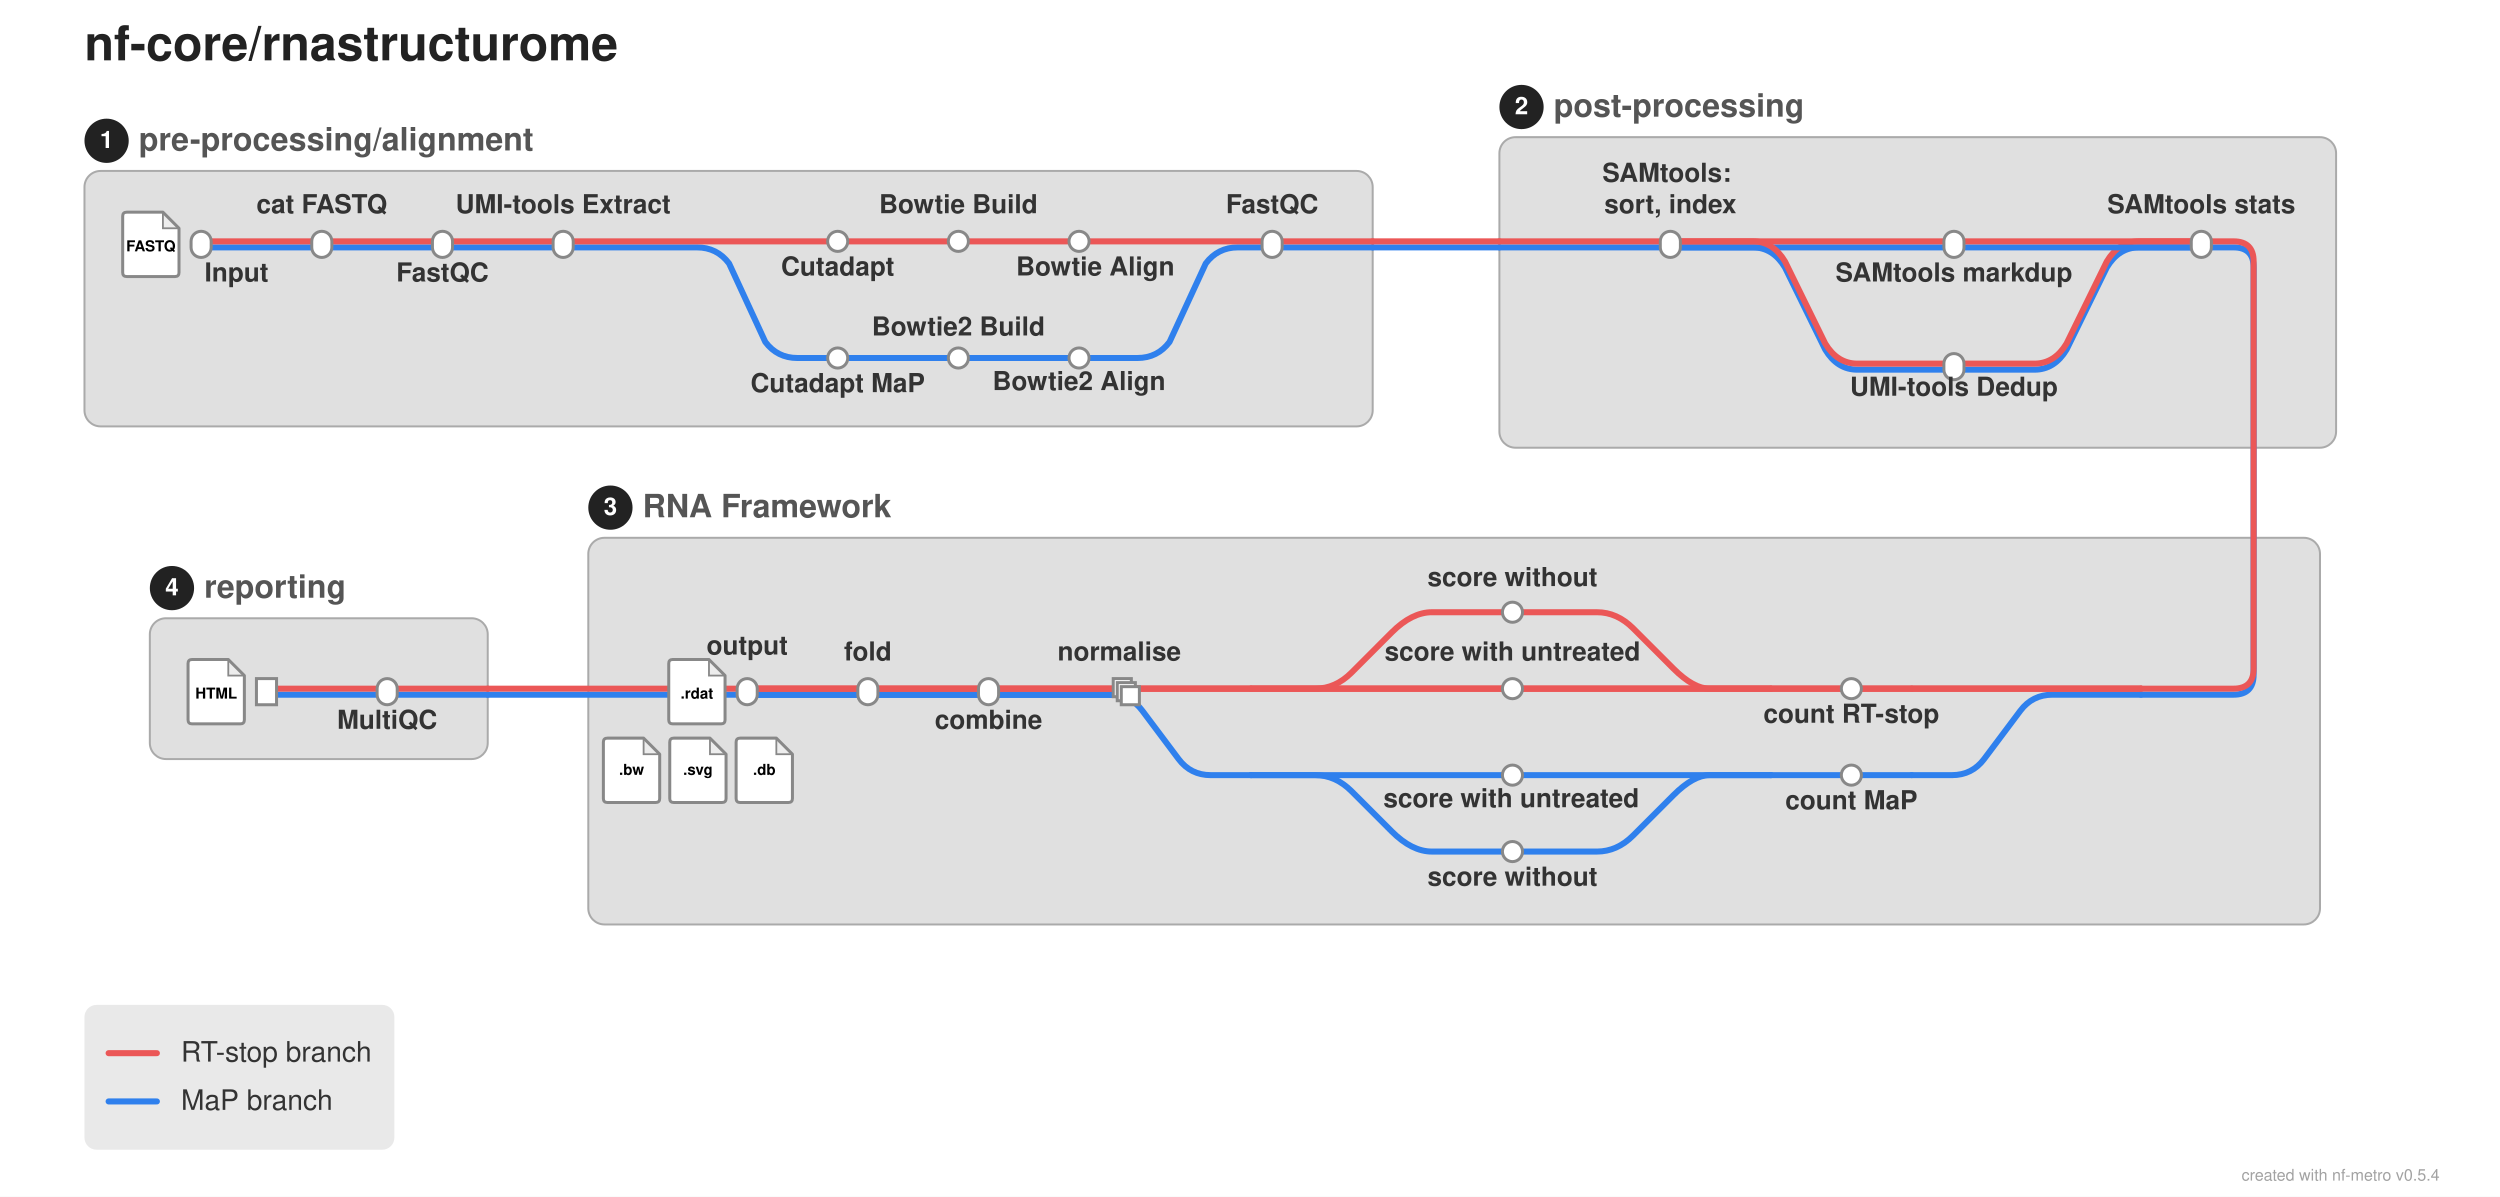
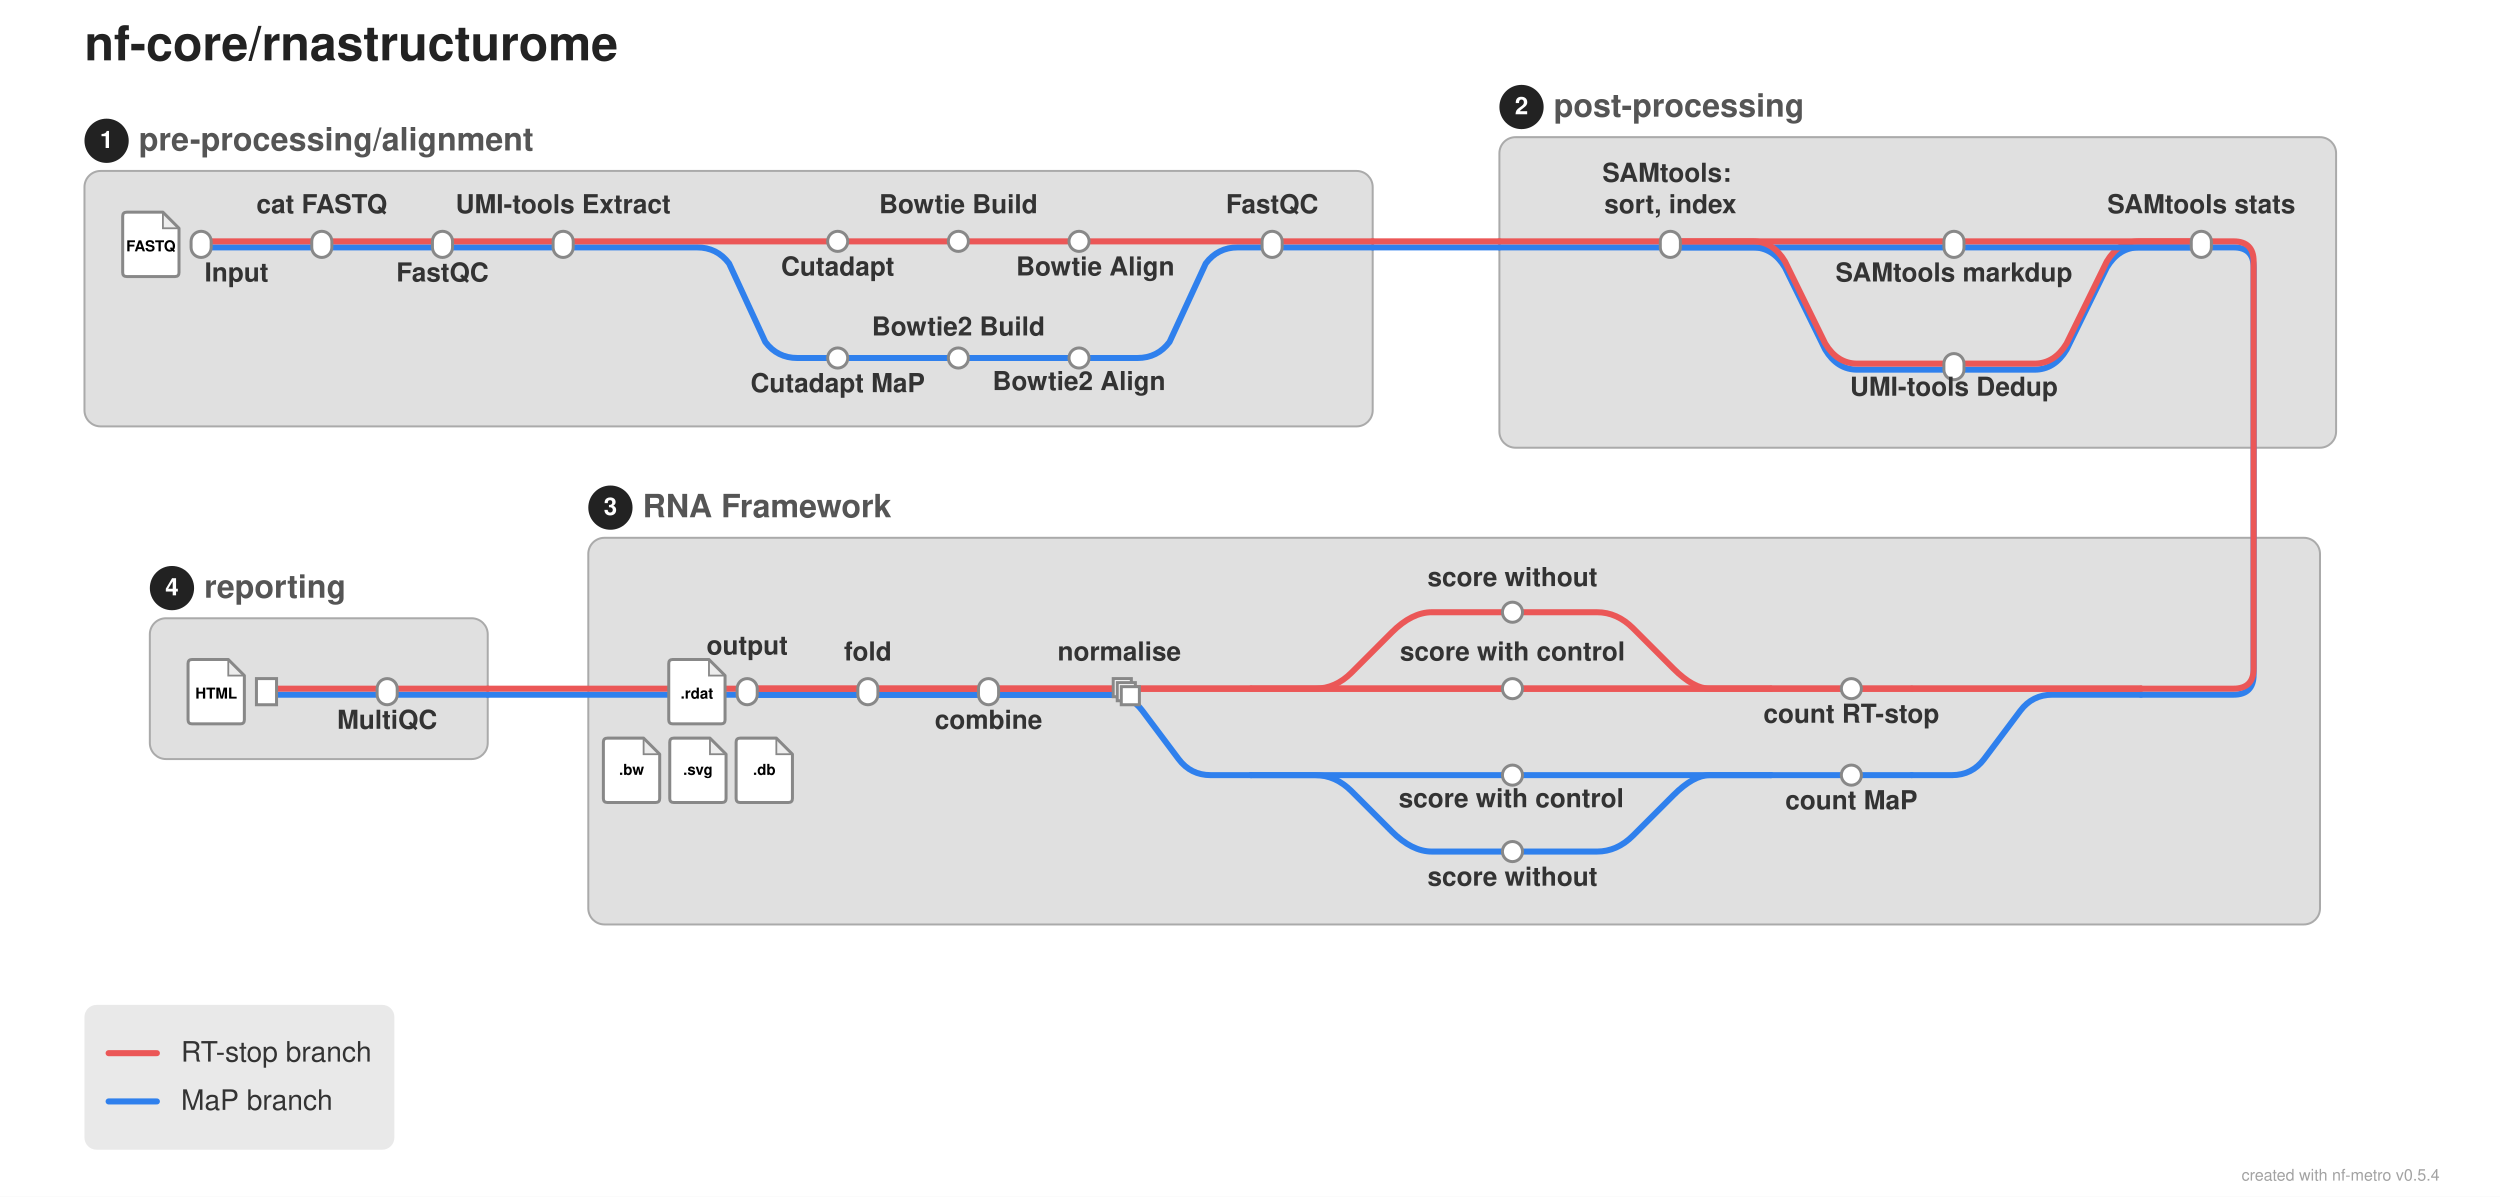
<svg xmlns="http://www.w3.org/2000/svg" width="1243" height="595" viewBox="420 0 1243 595">
  <defs>
</defs>
  <rect x="0" y="0" width="1663" height="595" fill="#ffffff" />
  <text x="462.0" y="30.0" font-size="24.0" fill="#222222" font-family="'Helvetica Neue', Helvetica, Arial, sans-serif" font-weight="bold" class="nf-metro-title">nf-core/rnastructurome</text>
  <rect x="462.0" y="85.0" width="640.5" height="127.0" rx="8" ry="8" fill="#e0e0e0" stroke="#aaaaaa" stroke-width="1.0" />
  <circle cx="473.0" cy="70.0" r="11" fill="#222222" class="nf-metro-section-num-circle" />
  <text x="473.0" y="70.0" font-size="12" fill="#ffffff" font-family="'Helvetica Neue', Helvetica, Arial, sans-serif" font-weight="bold" text-anchor="middle" dy="0.3em">1</text>
  <text x="489.0" y="70.0" font-size="16.0" fill="#555555" font-family="'Helvetica Neue', Helvetica, Arial, sans-serif" font-weight="bold" dy="0.3em" class="nf-metro-section-label">pre-processing/alignment</text>
  <rect x="1165.5" y="68.2" width="416.0" height="154.4" rx="8" ry="8" fill="#e0e0e0" stroke="#aaaaaa" stroke-width="1.0" />
  <circle cx="1176.5" cy="53.2" r="11" fill="#222222" class="nf-metro-section-num-circle" />
  <text x="1176.5" y="53.2" font-size="12" fill="#ffffff" font-family="'Helvetica Neue', Helvetica, Arial, sans-serif" font-weight="bold" text-anchor="middle" dy="0.3em">2</text>
  <text x="1192.5" y="53.2" font-size="16.0" fill="#555555" font-family="'Helvetica Neue', Helvetica, Arial, sans-serif" font-weight="bold" dy="0.3em" class="nf-metro-section-label">post-processing</text>
  <rect x="712.5" y="267.4" width="861.0" height="192.233" rx="8" ry="8" fill="#e0e0e0" stroke="#aaaaaa" stroke-width="1.0" />
  <circle cx="723.5" cy="252.4" r="11" fill="#222222" class="nf-metro-section-num-circle" />
  <text x="723.5" y="252.4" font-size="12" fill="#ffffff" font-family="'Helvetica Neue', Helvetica, Arial, sans-serif" font-weight="bold" text-anchor="middle" dy="0.3em">3</text>
  <text x="739.5" y="252.4" font-size="16.0" fill="#555555" font-family="'Helvetica Neue', Helvetica, Arial, sans-serif" font-weight="bold" dy="0.3em" class="nf-metro-section-label">RNA Framework</text>
  <rect x="494.5" y="307.4" width="168.0" height="70.0" rx="8" ry="8" fill="#e0e0e0" stroke="#aaaaaa" stroke-width="1.0" />
  <circle cx="505.5" cy="292.4" r="11" fill="#222222" class="nf-metro-section-num-circle" />
  <text x="505.5" y="292.4" font-size="12" fill="#ffffff" font-family="'Helvetica Neue', Helvetica, Arial, sans-serif" font-weight="bold" text-anchor="middle" dy="0.3em">4</text>
  <text x="521.5" y="292.4" font-size="16.0" fill="#555555" font-family="'Helvetica Neue', Helvetica, Arial, sans-serif" font-weight="bold" dy="0.3em" class="nf-metro-section-label">reporting</text>
  <path d="M1172.0,423.4 L1132.0,423.4 Q1122.0,423.4,1112.0,413.4 L1092.0,393.4 Q1084.0,385.4,1074.0,385.4 L1042.0,385.4" stroke="#2f80ed" stroke-width="3.0" fill="none" stroke-linecap="round" stroke-linejoin="round" />
  <path d="M1172.0,304.4 L1132.0,304.4 Q1122.0,304.4,1112.0,314.4 L1092.0,334.4 Q1084.0,342.4,1074.0,342.4 L1042.0,342.4" stroke="#eb5757" stroke-width="3.0" fill="none" stroke-linecap="round" stroke-linejoin="round" />
  <path d="M1300.5,385.4 L1270.0,385.4 Q1262.0,385.4,1252.0,395.4 L1232.0,415.4 Q1224.0,423.4,1214.0,423.4 L1172.0,423.4" stroke="#2f80ed" stroke-width="3.0" fill="none" stroke-linecap="round" stroke-linejoin="round" />
  <path d="M1300.5,385.4 L1172.0,385.4" stroke="#2f80ed" stroke-width="3.0" stroke-linecap="round" />
  <path d="M1172.0,385.4 L1042.0,385.4" stroke="#2f80ed" stroke-width="3.0" stroke-linecap="round" />
  <path d="M1042.0,385.4 L1022.0,385.4 Q1012.0,385.4,1006.0,377.4 L988.0,353.4 Q982.0,345.4,972.0,345.4 L976.5,345.4" stroke="#2f80ed" stroke-width="3.0" fill="none" stroke-linecap="round" stroke-linejoin="round" />
  <path d="M1484.5,345.4 L1440.5,345.4 Q1430.5,345.4,1424.5,353.4 L1406.5,377.4 Q1400.5,385.4,1390.5,385.4 L1370.5,385.4" stroke="#2f80ed" stroke-width="3.0" fill="none" stroke-linecap="round" stroke-linejoin="round" />
  <path d="M1370.5,385.4 L1300.5,385.4" stroke="#2f80ed" stroke-width="3.0" stroke-linecap="round" />
  <path d="M976.5,345.4 L911.5,345.4" stroke="#2f80ed" stroke-width="3.0" stroke-linecap="round" />
  <path d="M911.5,345.4 L791.5,345.4" stroke="#2f80ed" stroke-width="3.0" stroke-linecap="round" />
  <path d="M612.5,345.4 L552.5,345.4" stroke="#2f80ed" stroke-width="3.0" stroke-linecap="round" />
  <path d="M791.5,345.4 L976.5,345.4" stroke="#2f80ed" stroke-width="3.0" stroke-linecap="round" />
  <path d="M662.5,345.4 L612.5,345.4" stroke="#2f80ed" stroke-width="3.0" stroke-linecap="round" />
  <path d="M976.5,345.4 L662.5,345.4" stroke="#2f80ed" stroke-width="3.0" stroke-linecap="round" />
  <path d="M1484.5,342.4 L1370.5,342.4" stroke="#eb5757" stroke-width="3.0" stroke-linecap="round" />
  <path d="M1370.5,342.4 L1300.5,342.4" stroke="#eb5757" stroke-width="3.0" stroke-linecap="round" />
  <path d="M1300.5,342.4 L1172.0,342.4" stroke="#eb5757" stroke-width="3.0" stroke-linecap="round" />
  <path d="M1300.5,342.4 L1270.0,342.4 Q1262.0,342.4,1252.0,332.4 L1232.0,312.4 Q1224.0,304.4,1214.0,304.4 L1172.0,304.4" stroke="#eb5757" stroke-width="3.0" fill="none" stroke-linecap="round" stroke-linejoin="round" />
  <path d="M1172.0,342.4 L1042.0,342.4" stroke="#eb5757" stroke-width="3.0" stroke-linecap="round" />
  <path d="M1042.0,342.4 L976.5,342.4" stroke="#eb5757" stroke-width="3.0" stroke-linecap="round" />
  <path d="M976.5,342.4 L911.5,342.4" stroke="#eb5757" stroke-width="3.0" stroke-linecap="round" />
  <path d="M911.5,342.4 L851.5,342.4" stroke="#eb5757" stroke-width="3.0" stroke-linecap="round" />
  <path d="M851.5,342.4 L791.5,342.4" stroke="#eb5757" stroke-width="3.0" stroke-linecap="round" />
  <path d="M612.5,342.4 L552.5,342.4" stroke="#eb5757" stroke-width="3.0" stroke-linecap="round" />
  <path d="M791.5,342.4 L1484.5,342.4" stroke="#eb5757" stroke-width="3.0" stroke-linecap="round" />
  <path d="M662.5,342.4 L612.5,342.4" stroke="#eb5757" stroke-width="3.0" stroke-linecap="round" />
  <path d="M1484.5,342.4 L662.5,342.4" stroke="#eb5757" stroke-width="3.0" stroke-linecap="round" />
  <path d="M1391.5,183.8 L1431.5,183.8 Q1441.5,183.8,1447.5,173.8 L1467.5,133.0 Q1473.5,123.0,1483.5,123.0 L1514.5,123.0" stroke="#2f80ed" stroke-width="3.0" fill="none" stroke-linecap="round" stroke-linejoin="round" />
  <path d="M1391.5,180.8 L1431.5,180.8 Q1441.5,180.8,1447.5,170.8 L1467.5,130.0 Q1473.5,120.0,1483.5,120.0 L1514.5,120.0" stroke="#eb5757" stroke-width="3.0" fill="none" stroke-linecap="round" stroke-linejoin="round" />
  <path d="M836.5,178.0 L896.5,178.0" stroke="#2f80ed" stroke-width="3.0" stroke-linecap="round" />
  <path d="M896.5,178.0 L956.5,178.0" stroke="#2f80ed" stroke-width="3.0" stroke-linecap="round" />
  <path d="M956.5,178.0 L985.5,178.0 Q995.5,178.0,1001.5,170.0 L1019.5,131.0 Q1025.5,123.0,1035.5,123.0 L1052.5,123.0" stroke="#2f80ed" stroke-width="3.0" fill="none" stroke-linecap="round" stroke-linejoin="round" />
  <path d="M520.0,123.0 L580.0,123.0" stroke="#2f80ed" stroke-width="3.0" stroke-linecap="round" />
  <path d="M580.0,123.0 L640.0,123.0" stroke="#2f80ed" stroke-width="3.0" stroke-linecap="round" />
  <path d="M640.0,123.0 L700.0,123.0" stroke="#2f80ed" stroke-width="3.0" stroke-linecap="round" />
  <path d="M700.0,123.0 L766.5,123.0 Q776.5,123.0,782.5,131.0 L800.5,170.0 Q806.5,178.0,816.5,178.0 L836.5,178.0" stroke="#2f80ed" stroke-width="3.0" fill="none" stroke-linecap="round" stroke-linejoin="round" />
  <path d="M1250.5,123.0 L1391.5,123.0" stroke="#2f80ed" stroke-width="3.0" stroke-linecap="round" />
  <path d="M1250.5,123.0 L1291.5,123.0 Q1301.5,123.0,1307.5,133.0 L1327.5,173.8 Q1333.5,183.8,1343.5,183.8 L1391.5,183.8" stroke="#2f80ed" stroke-width="3.0" fill="none" stroke-linecap="round" stroke-linejoin="round" />
  <path d="M1391.5,123.0 L1514.5,123.0" stroke="#2f80ed" stroke-width="3.0" stroke-linecap="round" />
  <path d="M1052.5,123.0 L1102.5,123.0" stroke="#2f80ed" stroke-width="3.0" stroke-linecap="round" />
  <path d="M1165.5,123.0 L1250.5,123.0" stroke="#2f80ed" stroke-width="3.0" stroke-linecap="round" />
  <path d="M1514.5,123.0 L1530.5,123.0 Q1540.5,123.0,1540.5,133.0 L1540.5,335.4 Q1540.5,345.4,1530.5,345.4 L1484.5,345.4" stroke="#2f80ed" stroke-width="3.0" fill="none" stroke-linecap="round" stroke-linejoin="round" />
  <path d="M1102.5,123.0 L1165.5,123.0" stroke="#2f80ed" stroke-width="3.0" stroke-linecap="round" />
  <path d="M520.0,120.0 L580.0,120.0" stroke="#eb5757" stroke-width="3.0" stroke-linecap="round" />
  <path d="M580.0,120.0 L640.0,120.0" stroke="#eb5757" stroke-width="3.0" stroke-linecap="round" />
  <path d="M640.0,120.0 L700.0,120.0" stroke="#eb5757" stroke-width="3.0" stroke-linecap="round" />
  <path d="M700.0,120.0 L836.5,120.0" stroke="#eb5757" stroke-width="3.0" stroke-linecap="round" />
  <path d="M836.5,120.0 L896.5,120.0" stroke="#eb5757" stroke-width="3.0" stroke-linecap="round" />
  <path d="M896.5,120.0 L956.5,120.0" stroke="#eb5757" stroke-width="3.0" stroke-linecap="round" />
  <path d="M956.5,120.0 L1052.5,120.0" stroke="#eb5757" stroke-width="3.0" stroke-linecap="round" />
  <path d="M1250.5,120.0 L1391.5,120.0" stroke="#eb5757" stroke-width="3.0" stroke-linecap="round" />
  <path d="M1250.5,120.0 L1291.5,120.0 Q1301.5,120.0,1307.5,130.0 L1327.5,170.8 Q1333.5,180.8,1343.5,180.8 L1391.5,180.8" stroke="#eb5757" stroke-width="3.0" fill="none" stroke-linecap="round" stroke-linejoin="round" />
  <path d="M1391.5,120.0 L1514.5,120.0" stroke="#eb5757" stroke-width="3.0" stroke-linecap="round" />
  <path d="M1052.5,120.0 L1102.5,120.0" stroke="#eb5757" stroke-width="3.0" stroke-linecap="round" />
  <path d="M1165.5,120.0 L1250.5,120.0" stroke="#eb5757" stroke-width="3.0" stroke-linecap="round" />
  <path d="M1514.5,120.0 L1530.5,120.0 Q1540.5,120.0,1540.5,130.0 L1540.5,332.4 Q1540.5,342.4,1530.5,342.4 L1484.5,342.4" stroke="#eb5757" stroke-width="3.0" fill="none" stroke-linecap="round" stroke-linejoin="round" />
  <path d="M1102.5,120.0 L1165.5,120.0" stroke="#eb5757" stroke-width="3.0" stroke-linecap="round" />
  <rect x="515.0" y="115.0" width="10.0" height="13.0" rx="5.0" ry="5.0" fill="#ffffff" stroke="#888888" stroke-width="1.5" />
  <path d="M483.0,105.5 L501.0,105.5 L509.0,113.5 L509.0,135.5 Q509.0,137.5,507.0,137.5 L483.0,137.5 Q481.0,137.5,481.0,135.5 L481.0,107.5 Q481.0,105.5,483.0,105.5 Z" fill="#ffffff" stroke="#888888" stroke-width="1.5" stroke-linejoin="round" />
  <path d="M501.0,105.5 L501.0,113.5 L509.0,113.5 Z" fill="#888888" opacity="0.15" stroke="none" />
  <path d="M501.0,105.5 L501.0,113.5 L509.0,113.5" fill="none" stroke="#888888" stroke-width="0.9" />
  <text x="495.0" y="122.7" font-size="7.5" fill="#000000" font-family="'Helvetica Neue', Helvetica, Arial, sans-serif" font-weight="bold" text-anchor="middle" dy="0.3em">FASTQ</text>
  <rect x="575.0" y="115.0" width="10.0" height="13.0" rx="5.0" ry="5.0" fill="#ffffff" stroke="#888888" stroke-width="1.5" />
  <rect x="635.0" y="115.0" width="10.0" height="13.0" rx="5.0" ry="5.0" fill="#ffffff" stroke="#888888" stroke-width="1.5" />
  <rect x="695.0" y="115.0" width="10.0" height="13.0" rx="5.0" ry="5.0" fill="#ffffff" stroke="#888888" stroke-width="1.5" />
  <rect x="831.5" y="115.0" width="10.0" height="10.0" rx="5.0" ry="5.0" fill="#ffffff" stroke="#888888" stroke-width="1.5" />
  <rect x="831.5" y="173.0" width="10.0" height="10.0" rx="5.0" ry="5.0" fill="#ffffff" stroke="#888888" stroke-width="1.5" />
  <rect x="891.5" y="115.0" width="10.0" height="10.0" rx="5.0" ry="5.0" fill="#ffffff" stroke="#888888" stroke-width="1.5" />
  <rect x="891.5" y="173.0" width="10.0" height="10.0" rx="5.0" ry="5.0" fill="#ffffff" stroke="#888888" stroke-width="1.5" />
  <rect x="951.5" y="115.0" width="10.0" height="10.0" rx="5.0" ry="5.0" fill="#ffffff" stroke="#888888" stroke-width="1.5" />
  <rect x="951.5" y="173.0" width="10.0" height="10.0" rx="5.0" ry="5.0" fill="#ffffff" stroke="#888888" stroke-width="1.5" />
  <rect x="1047.5" y="115.0" width="10.0" height="13.0" rx="5.0" ry="5.0" fill="#ffffff" stroke="#888888" stroke-width="1.5" />
  <rect x="1245.5" y="115.0" width="10.0" height="13.0" rx="5.0" ry="5.0" fill="#ffffff" stroke="#888888" stroke-width="1.5" />
  <rect x="1386.5" y="115.0" width="10.0" height="13.0" rx="5.0" ry="5.0" fill="#ffffff" stroke="#888888" stroke-width="1.5" />
  <rect x="1386.5" y="175.8" width="10.0" height="13.0" rx="5.0" ry="5.0" fill="#ffffff" stroke="#888888" stroke-width="1.5" />
  <rect x="1509.5" y="115.0" width="10.0" height="13.0" rx="5.0" ry="5.0" fill="#ffffff" stroke="#888888" stroke-width="1.5" />
  <rect x="1335.5" y="337.4" width="10.0" height="10.0" rx="5.0" ry="5.0" fill="#ffffff" stroke="#888888" stroke-width="1.5" />
  <rect x="1335.5" y="380.4" width="10.0" height="10.0" rx="5.0" ry="5.0" fill="#ffffff" stroke="#888888" stroke-width="1.5" />
  <rect x="1167.0" y="337.4" width="10.0" height="10.0" rx="5.0" ry="5.0" fill="#ffffff" stroke="#888888" stroke-width="1.5" />
  <rect x="1167.0" y="299.4" width="10.0" height="10.0" rx="5.0" ry="5.0" fill="#ffffff" stroke="#888888" stroke-width="1.5" />
  <rect x="1167.0" y="380.4" width="10.0" height="10.0" rx="5.0" ry="5.0" fill="#ffffff" stroke="#888888" stroke-width="1.5" />
  <rect x="1167.0" y="418.4" width="10.0" height="10.0" rx="5.0" ry="5.0" fill="#ffffff" stroke="#888888" stroke-width="1.5" />
  <rect x="973.5" y="337.4" width="9.0" height="9.0" fill="#ffffff" stroke="#888888" stroke-width="1.5" />
  <rect x="975.5" y="339.4" width="9.0" height="9.0" fill="#ffffff" stroke="#888888" stroke-width="1.5" />
  <rect x="977.5" y="341.4" width="9.0" height="9.0" fill="#ffffff" stroke="#888888" stroke-width="1.5" />
  <rect x="906.5" y="337.4" width="10.0" height="13.0" rx="5.0" ry="5.0" fill="#ffffff" stroke="#888888" stroke-width="1.5" />
  <rect x="846.5" y="337.4" width="10.0" height="13.0" rx="5.0" ry="5.0" fill="#ffffff" stroke="#888888" stroke-width="1.5" />
  <rect x="786.5" y="337.4" width="10.0" height="13.0" rx="5.0" ry="5.0" fill="#ffffff" stroke="#888888" stroke-width="1.5" />
  <path d="M754.5,327.9 L772.5,327.9 L780.5,335.9 L780.5,357.9 Q780.5,359.9,778.5,359.9 L754.5,359.9 Q752.5,359.9,752.5,357.9 L752.5,329.9 Q752.5,327.9,754.5,327.9 Z" fill="#ffffff" stroke="#888888" stroke-width="1.5" stroke-linejoin="round" />
  <path d="M772.5,327.9 L772.5,335.9 L780.5,335.9 Z" fill="#888888" opacity="0.15" stroke="none" />
  <path d="M772.5,327.9 L772.5,335.9 L780.5,335.9" fill="none" stroke="#888888" stroke-width="0.9" />
  <text x="766.5" y="345.1" font-size="7.5" fill="#000000" font-family="'Helvetica Neue', Helvetica, Arial, sans-serif" font-weight="bold" text-anchor="middle" dy="0.3em">.rdat</text>
  <rect x="607.5" y="337.4" width="10.0" height="13.0" rx="5.0" ry="5.0" fill="#ffffff" stroke="#888888" stroke-width="1.5" />
  <rect x="547.5" y="337.4" width="10.0" height="13.0" fill="#ffffff" stroke="#888888" stroke-width="1.5" />
  <path d="M515.5,327.9 L533.5,327.9 L541.5,335.9 L541.5,357.9 Q541.5,359.9,539.5,359.9 L515.5,359.9 Q513.5,359.9,513.5,357.9 L513.5,329.9 Q513.5,327.9,515.5,327.9 Z" fill="#ffffff" stroke="#888888" stroke-width="1.5" stroke-linejoin="round" />
  <path d="M533.5,327.9 L533.5,335.9 L541.5,335.9 Z" fill="#888888" opacity="0.15" stroke="none" />
  <path d="M533.5,327.9 L533.5,335.9 L541.5,335.9" fill="none" stroke="#888888" stroke-width="0.9" />
  <text x="527.5" y="345.1" font-size="7.5" fill="#000000" font-family="'Helvetica Neue', Helvetica, Arial, sans-serif" font-weight="bold" text-anchor="middle" dy="0.3em">HTML</text>
  <text x="537.6" y="134.0" font-size="13.0" fill="#333333" font-family="'Helvetica Neue', Helvetica, Arial, sans-serif" font-weight="bold" text-anchor="middle" dominant-baseline="hanging">Input</text>
  <text x="1250.5" y="90.4" font-size="13.0" fill="#333333" font-family="'Helvetica Neue', Helvetica, Arial, sans-serif" font-weight="bold" text-anchor="middle" dominant-baseline="auto">
    <tspan x="1250.5" dy="0em">SAMtools:</tspan>
    <tspan x="1250.5" dy="1.2em">sort, index</tspan>
  </text>
  <text x="612.5" y="356.4" font-size="13.0" fill="#333333" font-family="'Helvetica Neue', Helvetica, Arial, sans-serif" font-weight="bold" text-anchor="middle" dominant-baseline="hanging">MultiQC</text>
  <text x="580.0" y="106.0" font-size="13.0" fill="#333333" font-family="'Helvetica Neue', Helvetica, Arial, sans-serif" font-weight="bold" text-anchor="middle" dominant-baseline="auto">cat FASTQ</text>
  <text x="1391.5" y="134.0" font-size="13.0" fill="#333333" font-family="'Helvetica Neue', Helvetica, Arial, sans-serif" font-weight="bold" text-anchor="middle" dominant-baseline="hanging">SAMtools markdup</text>
  <text x="1391.5" y="190.8" font-size="13.0" fill="#333333" font-family="'Helvetica Neue', Helvetica, Arial, sans-serif" font-weight="bold" text-anchor="middle" dominant-baseline="hanging">UMI-tools Dedup</text>
  <text x="640.0" y="134.0" font-size="13.0" fill="#333333" font-family="'Helvetica Neue', Helvetica, Arial, sans-serif" font-weight="bold" text-anchor="middle" dominant-baseline="hanging">FastQC</text>
  <text x="1514.5" y="106.0" font-size="13.0" fill="#333333" font-family="'Helvetica Neue', Helvetica, Arial, sans-serif" font-weight="bold" text-anchor="middle" dominant-baseline="auto">SAMtools stats</text>
  <text x="1340.5" y="353.4" font-size="13.0" fill="#333333" font-family="'Helvetica Neue', Helvetica, Arial, sans-serif" font-weight="bold" text-anchor="middle" dominant-baseline="hanging">count RT-stop</text>
  <text x="1340.5" y="396.4" font-size="13.0" fill="#333333" font-family="'Helvetica Neue', Helvetica, Arial, sans-serif" font-weight="bold" text-anchor="middle" dominant-baseline="hanging">count MaP</text>
  <text x="700.0" y="106.0" font-size="13.0" fill="#333333" font-family="'Helvetica Neue', Helvetica, Arial, sans-serif" font-weight="bold" text-anchor="middle" dominant-baseline="auto">UMI-tools Extract</text>
-   <text x="1172.0" y="328.4" font-size="13.0" fill="#333333" font-family="'Helvetica Neue', Helvetica, Arial, sans-serif" font-weight="bold" text-anchor="middle" dominant-baseline="auto">score with untreated</text>
-   <text x="1171.4" y="395.4" font-size="13.0" fill="#333333" font-family="'Helvetica Neue', Helvetica, Arial, sans-serif" font-weight="bold" text-anchor="middle" dominant-baseline="hanging">score with untreated</text>
+   <text x="1172.0" y="328.4" font-size="13.0" fill="#333333" font-family="'Helvetica Neue', Helvetica, Arial, sans-serif" font-weight="bold" text-anchor="middle" dominant-baseline="auto">score with control</text>
+   <text x="1171.4" y="395.4" font-size="13.0" fill="#333333" font-family="'Helvetica Neue', Helvetica, Arial, sans-serif" font-weight="bold" text-anchor="middle" dominant-baseline="hanging">score with control</text>
  <text x="1172.0" y="291.4" font-size="13.0" fill="#333333" font-family="'Helvetica Neue', Helvetica, Arial, sans-serif" font-weight="bold" text-anchor="middle" dominant-baseline="auto">score without</text>
  <text x="1172.0" y="434.4" font-size="13.0" fill="#333333" font-family="'Helvetica Neue', Helvetica, Arial, sans-serif" font-weight="bold" text-anchor="middle" dominant-baseline="hanging">score without</text>
  <text x="836.5" y="131.0" font-size="13.0" fill="#333333" font-family="'Helvetica Neue', Helvetica, Arial, sans-serif" font-weight="bold" text-anchor="middle" dominant-baseline="hanging">Cutadapt</text>
  <text x="836.5" y="189.0" font-size="13.0" fill="#333333" font-family="'Helvetica Neue', Helvetica, Arial, sans-serif" font-weight="bold" text-anchor="middle" dominant-baseline="hanging">Cutadapt MaP</text>
  <text x="896.5" y="106.0" font-size="13.0" fill="#333333" font-family="'Helvetica Neue', Helvetica, Arial, sans-serif" font-weight="bold" text-anchor="middle" dominant-baseline="auto">Bowtie Build</text>
  <text x="976.5" y="328.4" font-size="13.0" fill="#333333" font-family="'Helvetica Neue', Helvetica, Arial, sans-serif" font-weight="bold" text-anchor="middle" dominant-baseline="auto">normalise</text>
  <text x="896.5" y="166.8" font-size="13.0" fill="#333333" font-family="'Helvetica Neue', Helvetica, Arial, sans-serif" font-weight="bold" text-anchor="middle" dominant-baseline="auto">Bowtie2 Build</text>
  <text x="964.6" y="131.0" font-size="13.0" fill="#333333" font-family="'Helvetica Neue', Helvetica, Arial, sans-serif" font-weight="bold" text-anchor="middle" dominant-baseline="hanging">Bowtie Align</text>
  <text x="911.5" y="356.4" font-size="13.0" fill="#333333" font-family="'Helvetica Neue', Helvetica, Arial, sans-serif" font-weight="bold" text-anchor="middle" dominant-baseline="hanging">combine</text>
  <text x="956.5" y="188.0" font-size="13.0" fill="#333333" font-family="'Helvetica Neue', Helvetica, Arial, sans-serif" font-weight="bold" text-anchor="middle" dominant-baseline="hanging">Bowtie2 Align</text>
  <text x="1052.5" y="106.0" font-size="13.0" fill="#333333" font-family="'Helvetica Neue', Helvetica, Arial, sans-serif" font-weight="bold" text-anchor="middle" dominant-baseline="auto">FastQC</text>
  <text x="851.5" y="328.4" font-size="13.0" fill="#333333" font-family="'Helvetica Neue', Helvetica, Arial, sans-serif" font-weight="bold" text-anchor="middle" dominant-baseline="auto">fold</text>
  <text x="791.5" y="325.4" font-size="13.0" fill="#333333" font-family="'Helvetica Neue', Helvetica, Arial, sans-serif" font-weight="bold" text-anchor="middle" dominant-baseline="auto">output</text>
  <rect x="462.0" y="499.633" width="154.08" height="72.0" rx="6" ry="6" fill="rgba(180, 180, 180, 0.3)" />
  <path d="M474.0,523.633 L498.0,523.633" stroke="#eb5757" stroke-width="3.0" stroke-linecap="round" />
  <text x="510.0" y="523.633" font-size="14.0" fill="#333333" font-family="'Helvetica Neue', Helvetica, Arial, sans-serif" dy="0.3em">RT-stop branch</text>
  <path d="M474.0,547.633 L498.0,547.633" stroke="#2f80ed" stroke-width="3.0" stroke-linecap="round" />
  <text x="510.0" y="547.633" font-size="14.0" fill="#333333" font-family="'Helvetica Neue', Helvetica, Arial, sans-serif" dy="0.3em">MaP branch</text>
  <path d="M722.0,367.0 L740.0,367.0 L748.0,375.0 L748.0,397.0 Q748.0,399.0,746.0,399.0 L722.0,399.0 Q720.0,399.0,720.0,397.0 L720.0,369.0 Q720.0,367.0,722.0,367.0 Z" fill="#ffffff" stroke="#888888" stroke-width="1.5" stroke-linejoin="round" />
  <path d="M740.0,367.0 L740.0,375.0 L748.0,375.0 Z" fill="#888888" opacity="0.15" stroke="none" />
  <path d="M740.0,367.0 L740.0,375.0 L748.0,375.0" fill="none" stroke="#888888" stroke-width="0.9" />
  <text x="734.0" y="383.0" font-size="7.5" fill="#000000" font-family="'Helvetica Neue', Helvetica, Arial, sans-serif" font-weight="bold" text-anchor="middle" dy="0.3em">.bw</text>
  <path d="M755.0,367.0 L773.0,367.0 L781.0,375.0 L781.0,397.0 Q781.0,399.0,779.0,399.0 L755.0,399.0 Q753.0,399.0,753.0,397.0 L753.0,369.0 Q753.0,367.0,755.0,367.0 Z" fill="#ffffff" stroke="#888888" stroke-width="1.5" stroke-linejoin="round" />
  <path d="M773.0,367.0 L773.0,375.0 L781.0,375.0 Z" fill="#888888" opacity="0.15" stroke="none" />
  <path d="M773.0,367.0 L773.0,375.0 L781.0,375.0" fill="none" stroke="#888888" stroke-width="0.9" />
  <text x="767.0" y="383.0" font-size="7.5" fill="#000000" font-family="'Helvetica Neue', Helvetica, Arial, sans-serif" font-weight="bold" text-anchor="middle" dy="0.3em">.svg</text>
  <path d="M788.0,367.0 L806.0,367.0 L814.0,375.0 L814.0,397.0 Q814.0,399.0,812.0,399.0 L788.0,399.0 Q786.0,399.0,786.0,397.0 L786.0,369.0 Q786.0,367.0,788.0,367.0 Z" fill="#ffffff" stroke="#888888" stroke-width="1.5" stroke-linejoin="round" />
  <path d="M806.0,367.0 L806.0,375.0 L814.0,375.0 Z" fill="#888888" opacity="0.15" stroke="none" />
  <path d="M806.0,367.0 L806.0,375.0 L814.0,375.0" fill="none" stroke="#888888" stroke-width="0.9" />
  <text x="800.0" y="383.0" font-size="7.5" fill="#000000" font-family="'Helvetica Neue', Helvetica, Arial, sans-serif" font-weight="bold" text-anchor="middle" dy="0.3em">.db</text>
  <text x="1633.0" y="587.0" font-size="8" fill="rgba(100, 100, 100, 0.6)" font-family="'Helvetica Neue', Helvetica, Arial, sans-serif" text-anchor="end">created with nf-metro v0.5.4</text>
</svg>
